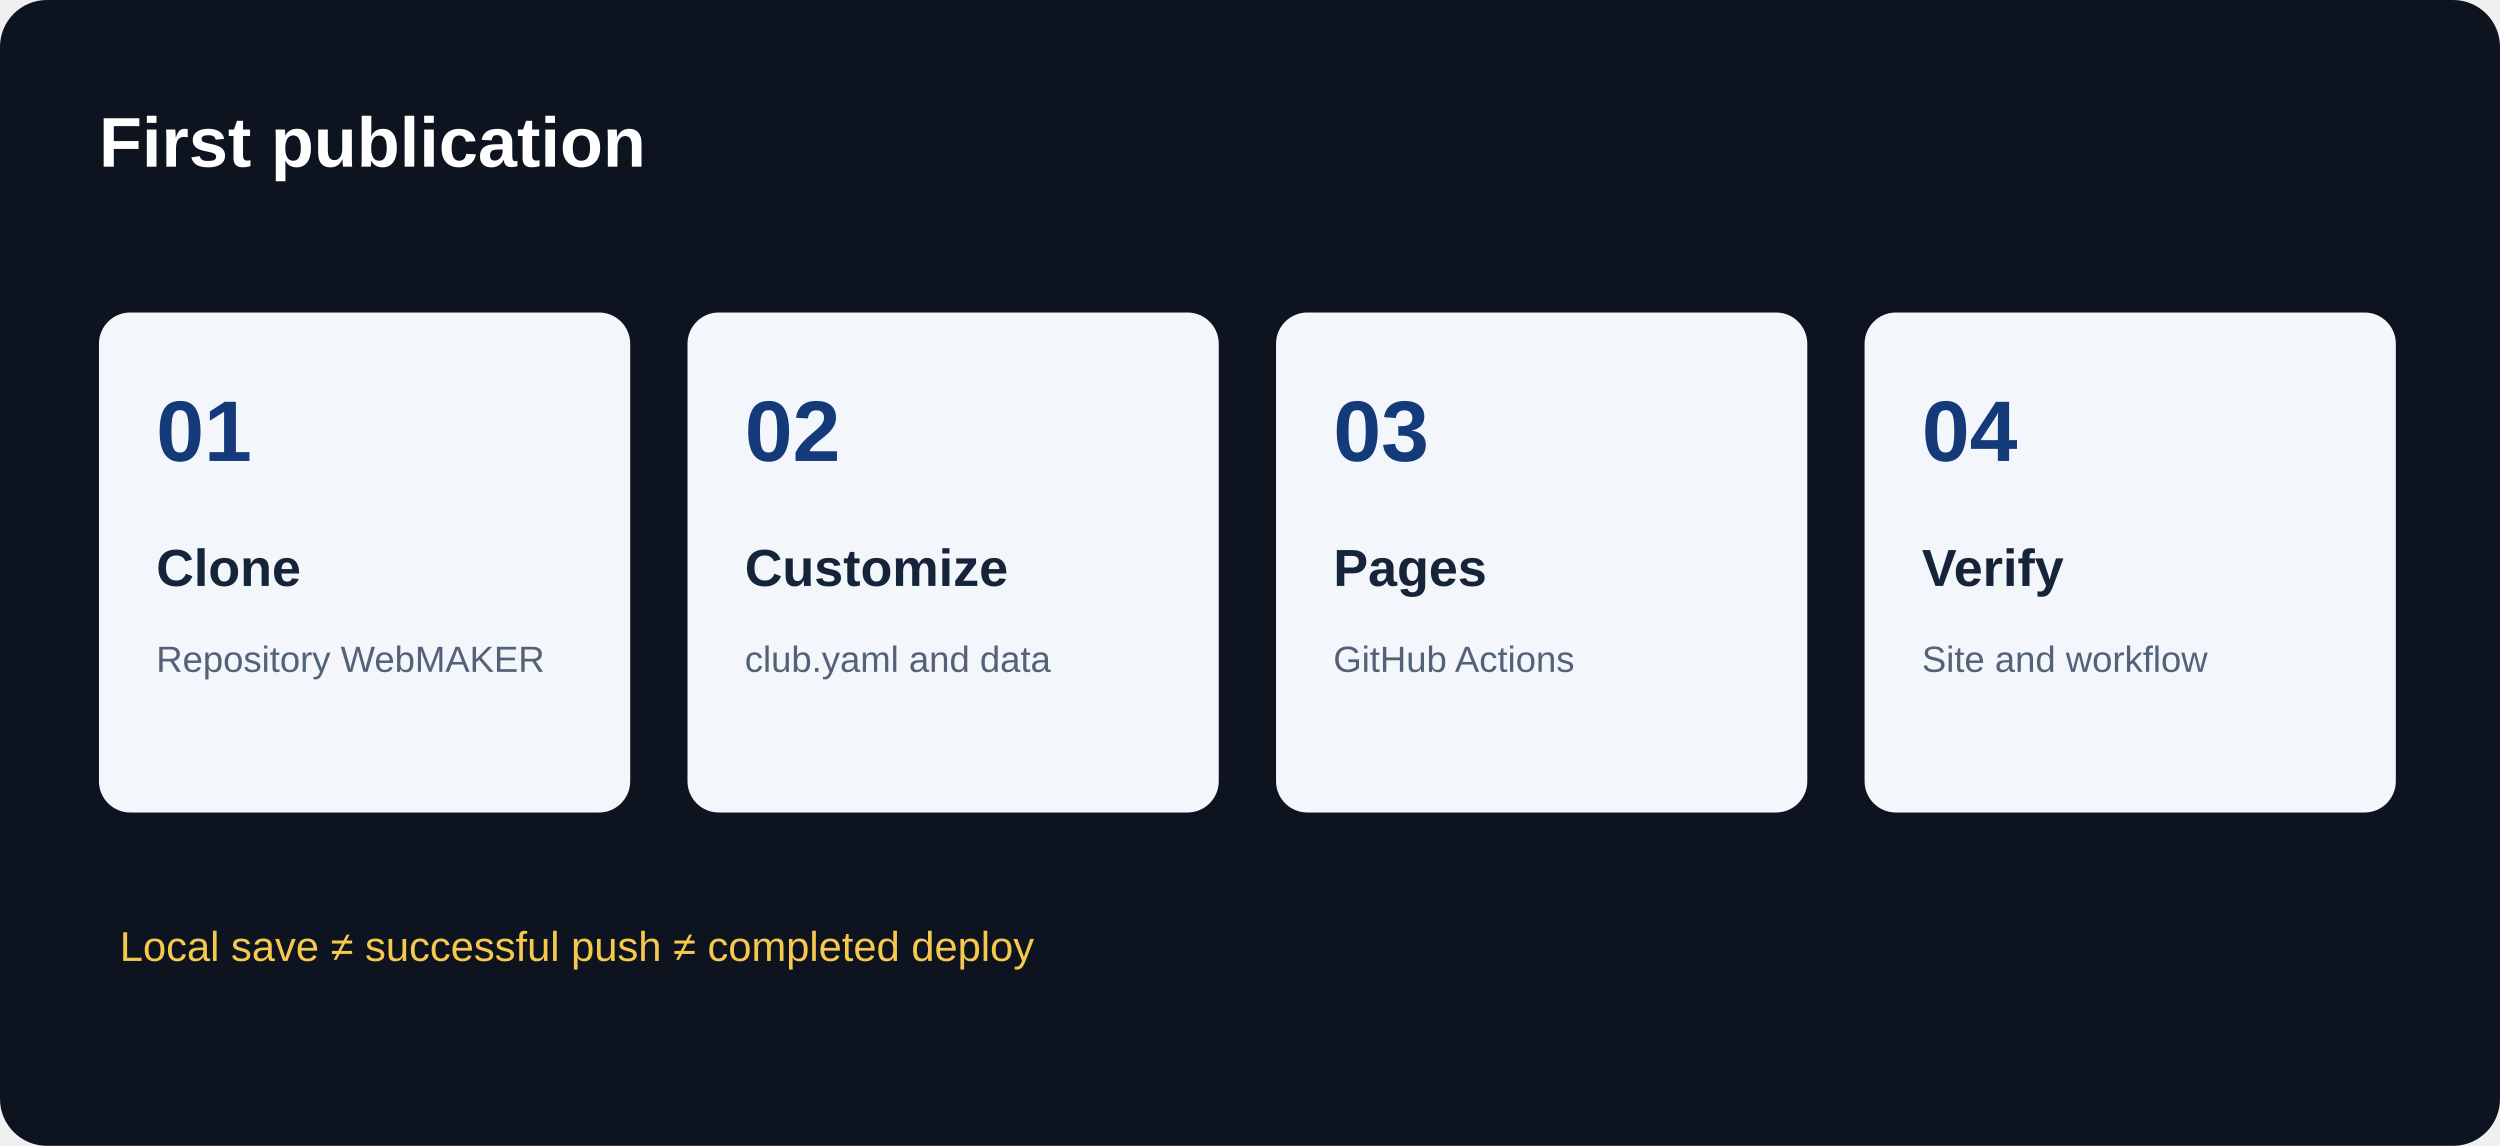
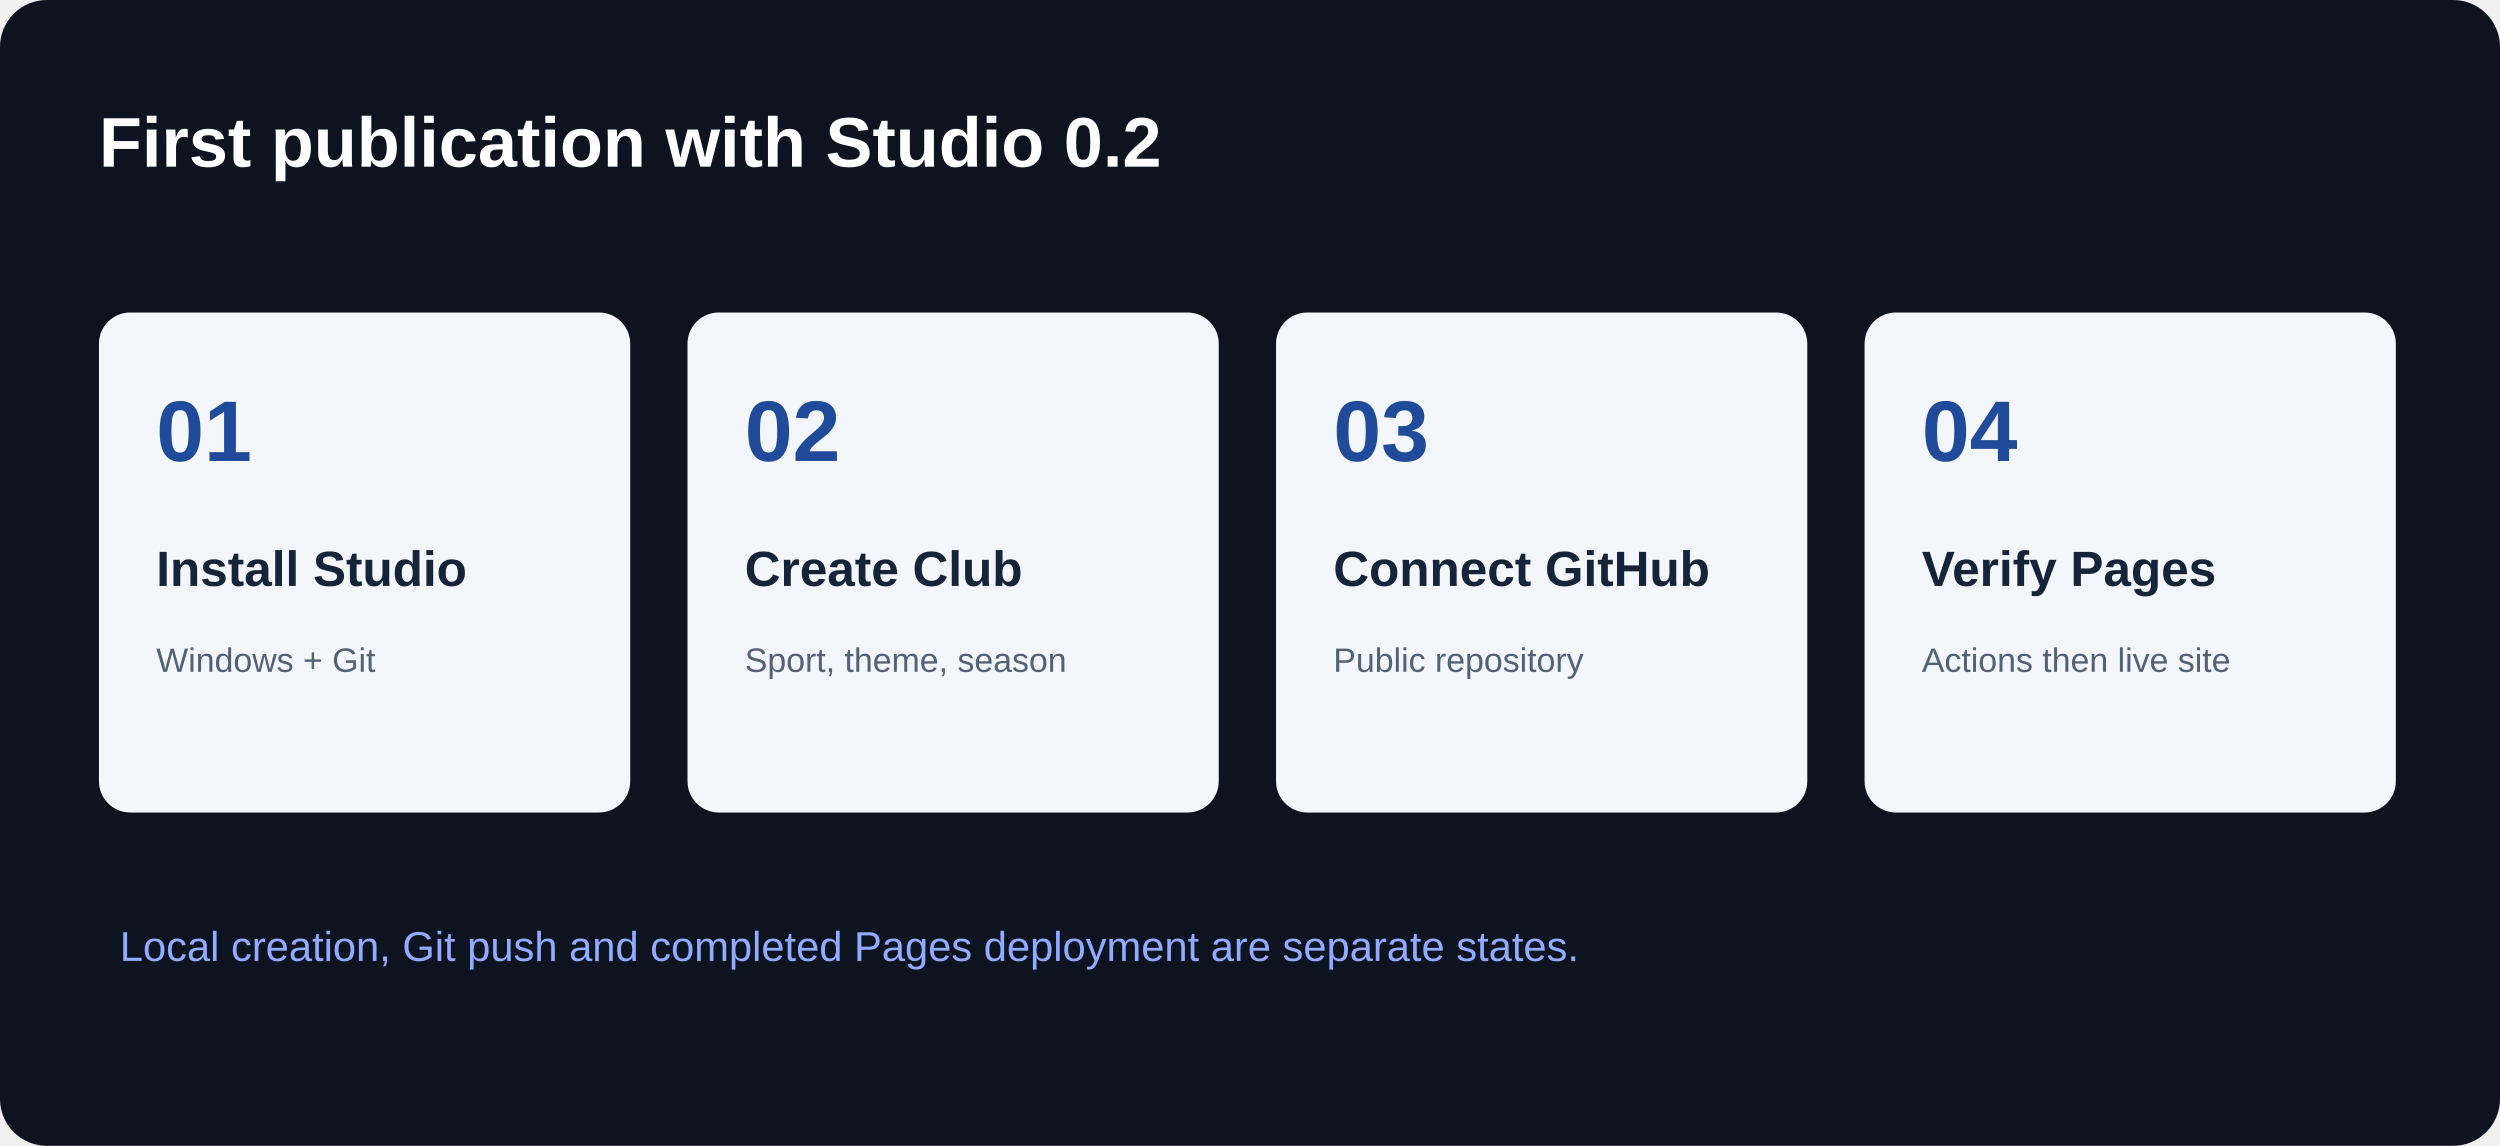
<svg xmlns="http://www.w3.org/2000/svg" viewBox="0 0 960 440" role="img" aria-labelledby="t d">
  <rect width="960" height="440" rx="18" fill="#0d1420" />
  <g font-family="Arial">
-     <text x="38" y="64" fill="white" font-size="27" font-weight="bold">First publication</text>
+     <text x="38" y="64" fill="white" font-size="27" font-weight="700">First publication with Studio 0.2</text>
    <g fill="#f3f6fb">
      <rect x="38" y="120" width="204" height="192" rx="12" />
      <rect x="264" y="120" width="204" height="192" rx="12" />
      <rect x="490" y="120" width="204" height="192" rx="12" />
      <rect x="716" y="120" width="204" height="192" rx="12" />
    </g>
-     <g fill="#153a7a" font-size="33" font-weight="bold">
+     <g fill="#204a9a" font-size="33" font-weight="700">
      <text x="60" y="177">01</text>
      <text x="286" y="177">02</text>
      <text x="512" y="177">03</text>
      <text x="738" y="177">04</text>
    </g>
-     <g fill="#16243a" font-size="20" font-weight="bold">
-       <text x="60" y="225">Clone</text>
-       <text x="286" y="225">Customize</text>
-       <text x="512" y="225">Pages</text>
-       <text x="738" y="225">Verify</text>
+     <g fill="#16243a" font-size="19" font-weight="700">
+       <text x="60" y="225">Install Studio</text>
+       <text x="286" y="225">Create Club</text>
+       <text x="512" y="225">Connect GitHub</text>
+       <text x="738" y="225">Verify Pages</text>
    </g>
-     <g fill="#536277" font-size="14">
-       <text x="60" y="258">Repository WebMAKER</text>
-       <text x="286" y="258">club.yaml and data</text>
-       <text x="512" y="258">GitHub Actions</text>
-       <text x="738" y="258">Site and workflow</text>
+     <g fill="#536277" font-size="13">
+       <text x="60" y="258">Windows + Git</text>
+       <text x="286" y="258">Sport, theme, season</text>
+       <text x="512" y="258">Public repository</text>
+       <text x="738" y="258">Actions then live site</text>
    </g>
-     <text x="46" y="369" fill="#f6c84c" font-size="16">Local save ≠ successful push ≠ completed deploy</text>
+     <text x="46" y="369" fill="#92aaff" font-size="16">Local creation, Git push and completed Pages deployment are separate states.</text>
  </g>
</svg>
